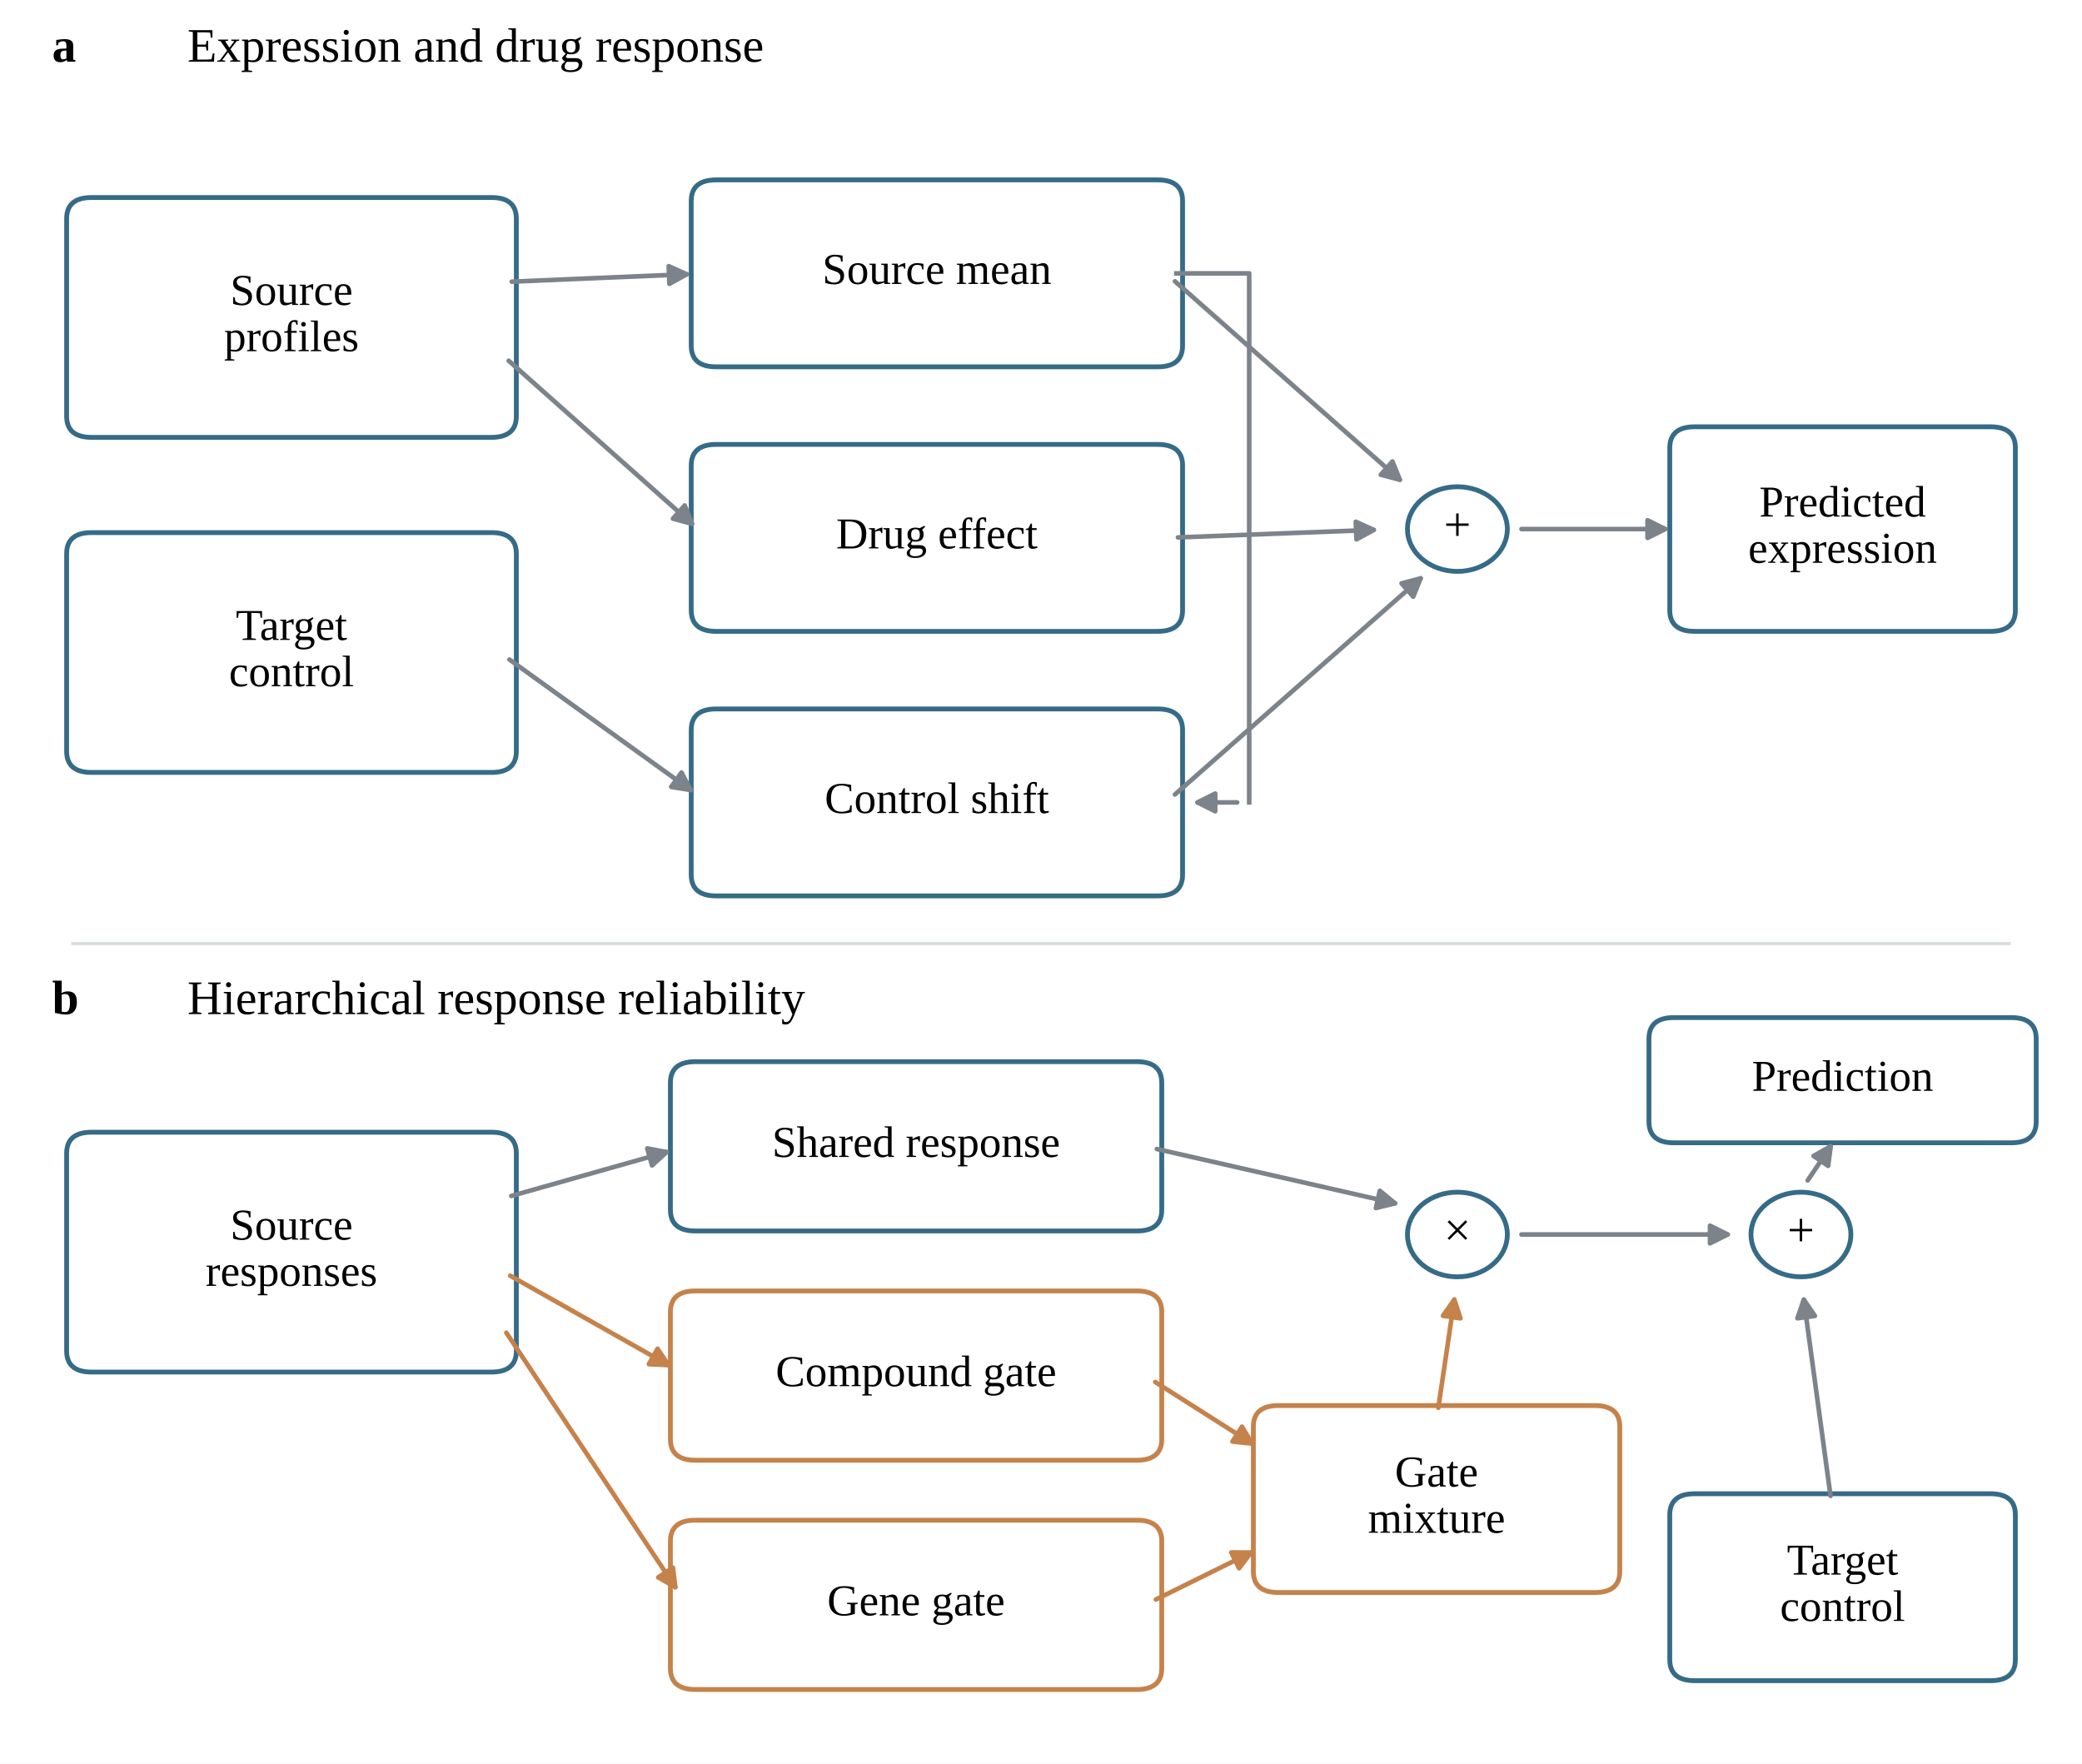
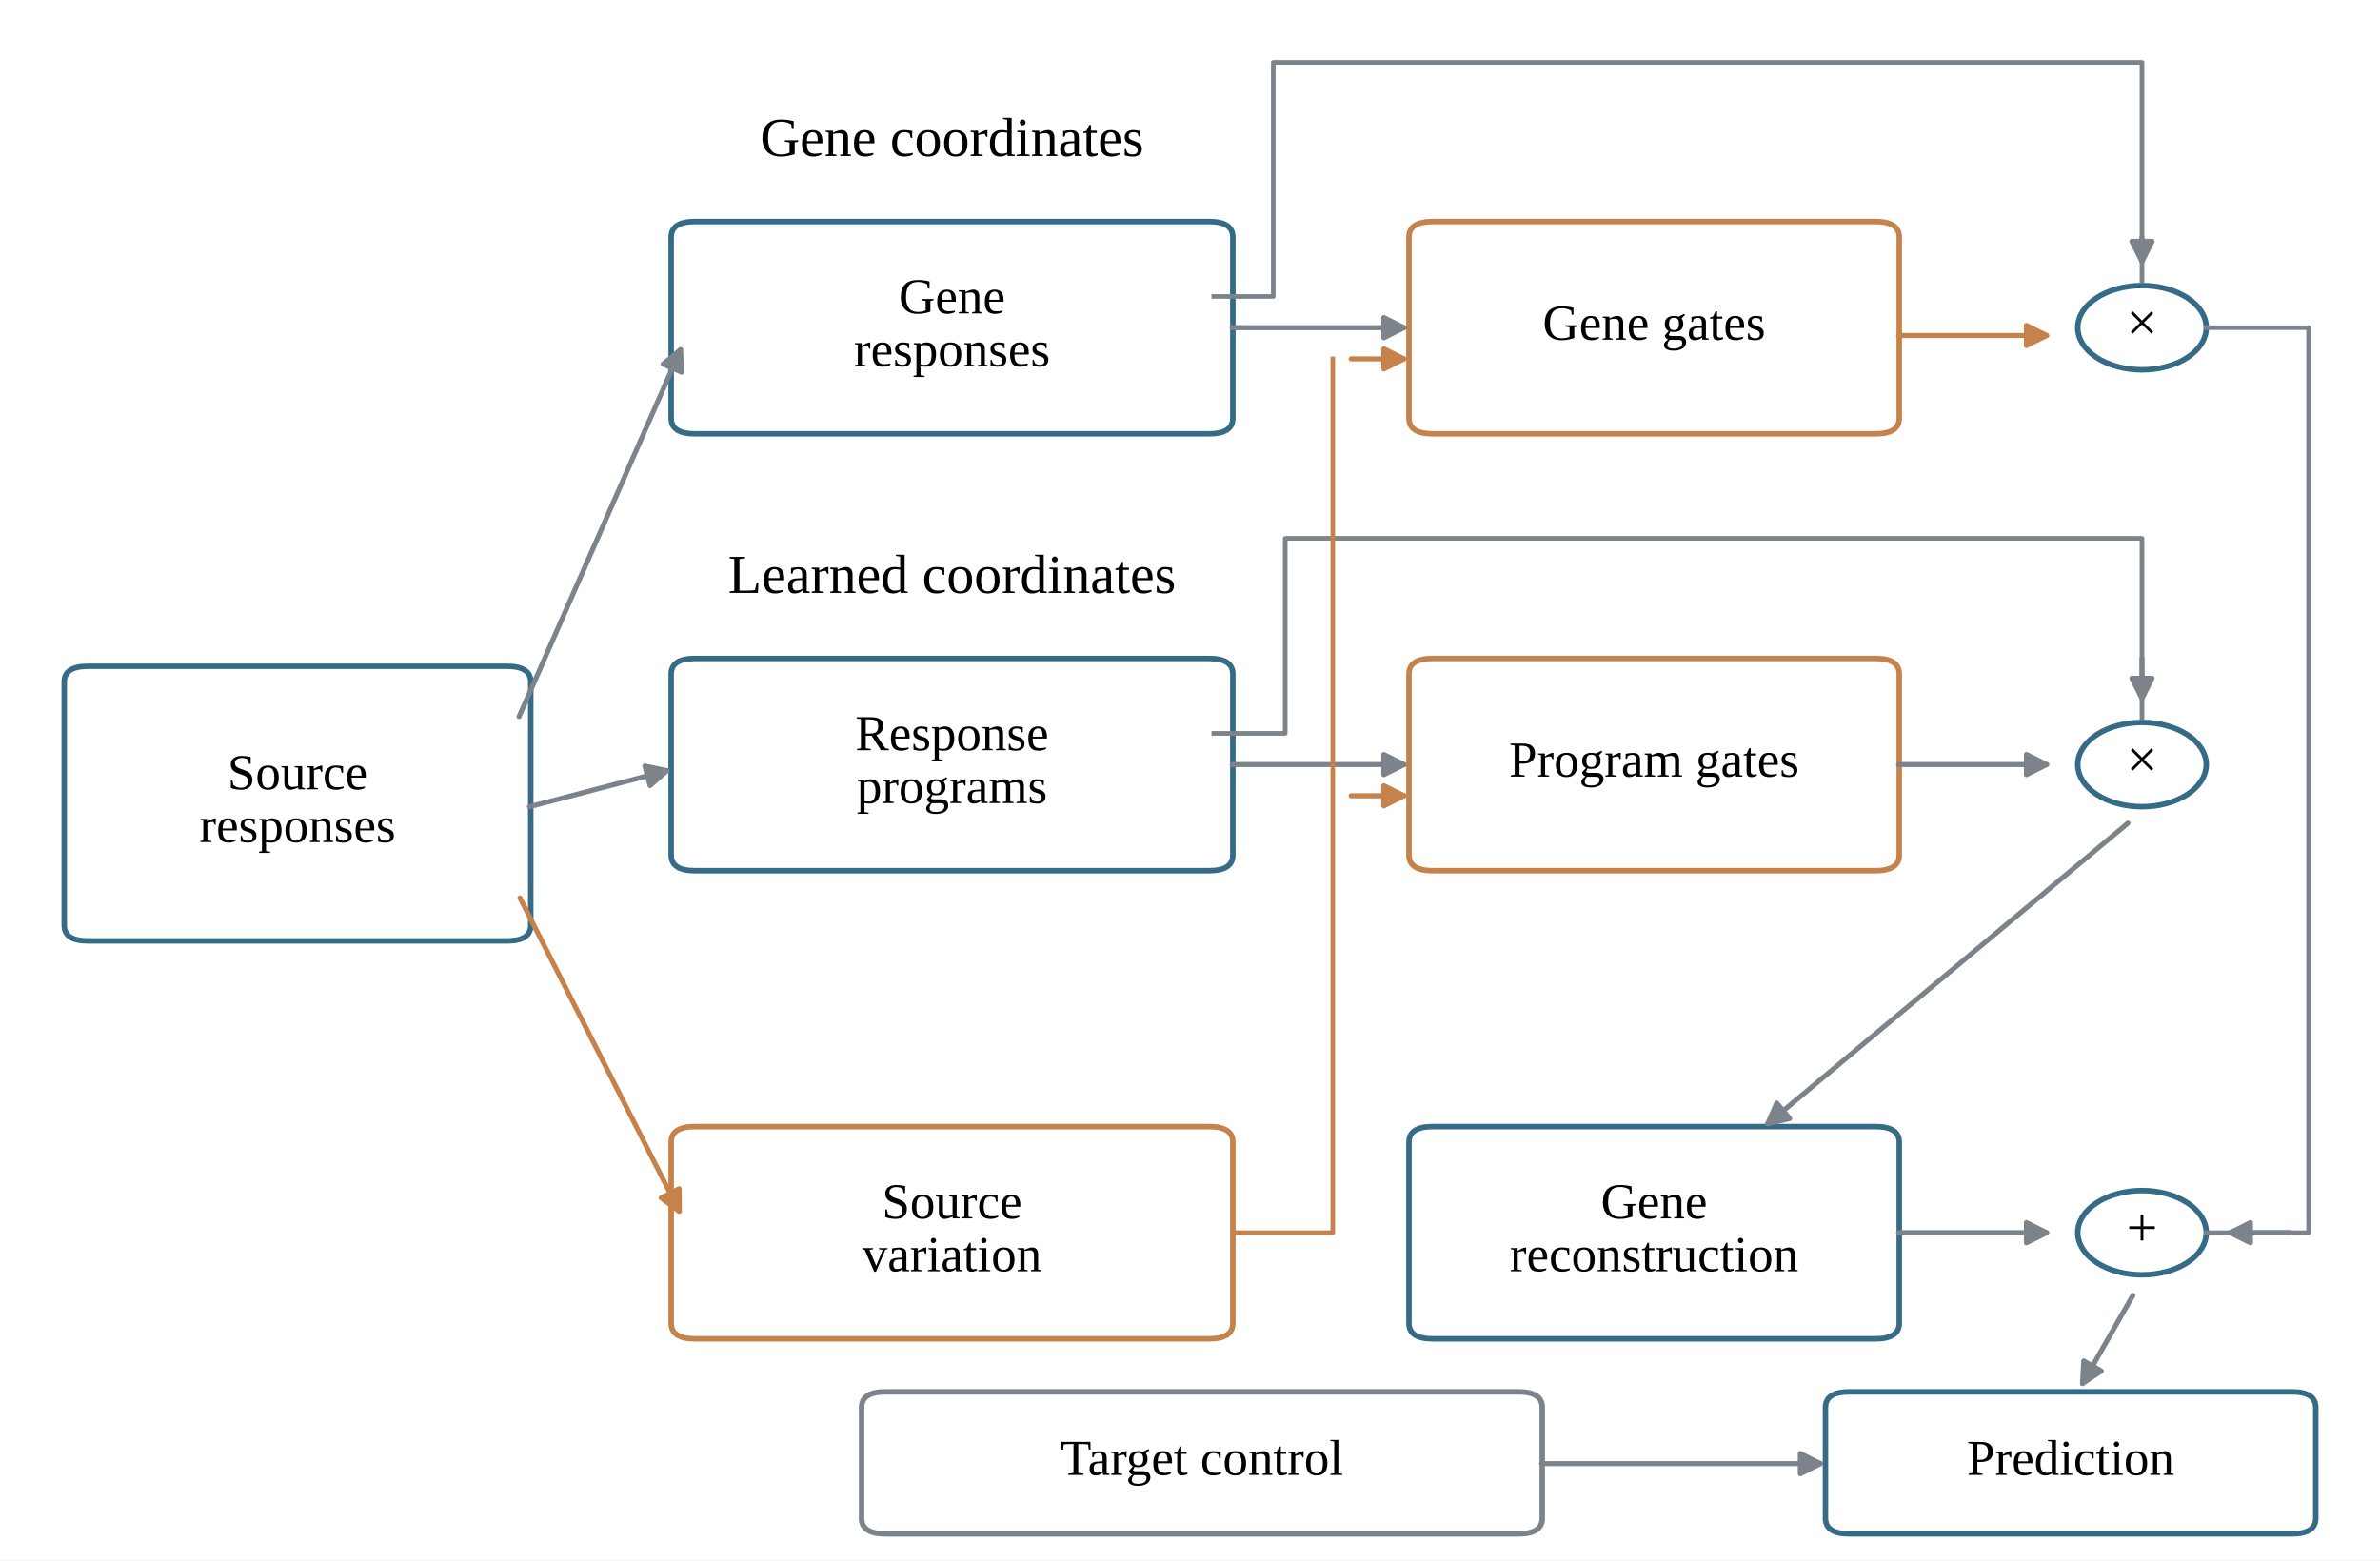
- <svg xmlns="http://www.w3.org/2000/svg" width="518.74pt" height="439.37pt" viewBox="0 0 518.74 439.37" version="1.1">
+ <svg xmlns="http://www.w3.org/2000/svg" width="518.74pt" height="340.157pt" viewBox="0 0 518.74 340.157" version="1.1">
  <defs>
    <style type="text/css">*{stroke-linejoin: round; stroke-linecap: butt}</style>
  </defs>
  <g id="figure_1">
    <g id="patch_1">
-       <path d="M 0 439.37 L 518.74 439.37 L 518.74 0 L 0 0 z " style="fill: #ffffff" />
+       <path d="M 0 340.157 L 518.74 340.157 L 518.74 0 L 0 0 z " style="fill: #ffffff" />
    </g>
    <g id="axes_1">
      <g id="patch_2">
-         <path d="M 22.825 108.964 L 122.423 108.964 Q 128.648 108.964 128.648 103.691 L 128.648 54.482 Q 128.648 49.209 122.423 49.209 L 22.825 49.209 Q 16.6 49.209 16.6 54.482 L 16.6 103.691 Q 16.6 108.964 22.825 108.964 z " clip-path="url(#p0d7dfcd70d)" style="fill: #ffffff; stroke: #356b87; stroke-width: 1.2; stroke-linejoin: miter" />
+         <path d="M 19.193 205.115 L 110.492 205.115 Q 115.679 205.115 115.679 201.713 L 115.679 148.649 Q 115.679 145.247 110.492 145.247 L 19.193 145.247 Q 14.006 145.247 14.006 148.649 L 14.006 201.713 Q 14.006 205.115 19.193 205.115 z " clip-path="url(#p93382b10d9)" style="fill: #ffffff; stroke: #356b87; stroke-width: 1.2; stroke-linejoin: miter" />
      </g>
      <g id="patch_3">
-         <path d="M 22.825 192.444 L 122.423 192.444 Q 128.648 192.444 128.648 187.172 L 128.648 137.962 Q 128.648 132.69 122.423 132.69 L 22.825 132.69 Q 16.6 132.69 16.6 137.962 L 16.6 187.172 Q 16.6 192.444 22.825 192.444 z " clip-path="url(#p0d7dfcd70d)" style="fill: #ffffff; stroke: #356b87; stroke-width: 1.2; stroke-linejoin: miter" />
+         <path d="M 151.472 94.564 L 263.52 94.564 Q 268.707 94.564 268.707 91.162 L 268.707 51.704 Q 268.707 48.302 263.52 48.302 L 151.472 48.302 Q 146.285 48.302 146.285 51.704 L 146.285 91.162 Q 146.285 94.564 151.472 94.564 z " clip-path="url(#p93382b10d9)" style="fill: #ffffff; stroke: #356b87; stroke-width: 1.2; stroke-linejoin: miter" />
      </g>
      <g id="patch_4">
-         <path d="M 178.447 91.389 L 288.42 91.389 Q 294.644 91.389 294.644 86.117 L 294.644 50.088 Q 294.644 44.816 288.42 44.816 L 178.447 44.816 Q 172.222 44.816 172.222 50.088 L 172.222 86.117 Q 172.222 91.389 178.447 91.389 z " clip-path="url(#p0d7dfcd70d)" style="fill: #ffffff; stroke: #356b87; stroke-width: 1.2; stroke-linejoin: miter" />
+         <path d="M 151.472 189.808 L 263.52 189.808 Q 268.707 189.808 268.707 186.406 L 268.707 146.948 Q 268.707 143.546 263.52 143.546 L 151.472 143.546 Q 146.285 143.546 146.285 146.948 L 146.285 186.406 Q 146.285 189.808 151.472 189.808 z " clip-path="url(#p93382b10d9)" style="fill: #ffffff; stroke: #356b87; stroke-width: 1.2; stroke-linejoin: miter" />
      </g>
      <g id="patch_5">
-         <path d="M 178.447 157.294 L 288.42 157.294 Q 294.644 157.294 294.644 152.022 L 294.644 115.994 Q 294.644 110.721 288.42 110.721 L 178.447 110.721 Q 172.222 110.721 172.222 115.994 L 172.222 152.022 Q 172.222 157.294 178.447 157.294 z " clip-path="url(#p0d7dfcd70d)" style="fill: #ffffff; stroke: #356b87; stroke-width: 1.2; stroke-linejoin: miter" />
+         <path d="M 151.472 291.855 L 263.52 291.855 Q 268.707 291.855 268.707 288.454 L 268.707 248.995 Q 268.707 245.594 263.52 245.594 L 151.472 245.594 Q 146.285 245.594 146.285 248.995 L 146.285 288.454 Q 146.285 291.855 151.472 291.855 z " clip-path="url(#p93382b10d9)" style="fill: #ffffff; stroke: #c5824b; stroke-width: 1.2; stroke-linejoin: miter" />
      </g>
      <g id="patch_6">
-         <path d="M 178.447 223.2 L 288.42 223.2 Q 294.644 223.2 294.644 217.928 L 294.644 181.899 Q 294.644 176.627 288.42 176.627 L 178.447 176.627 Q 172.222 176.627 172.222 181.899 L 172.222 217.928 Q 172.222 223.2 178.447 223.2 z " clip-path="url(#p0d7dfcd70d)" style="fill: #ffffff; stroke: #356b87; stroke-width: 1.2; stroke-linejoin: miter" />
+         <path d="M 312.282 94.564 L 408.767 94.564 Q 413.955 94.564 413.955 91.162 L 413.955 51.704 Q 413.955 48.302 408.767 48.302 L 312.282 48.302 Q 307.094 48.302 307.094 51.704 L 307.094 91.162 Q 307.094 94.564 312.282 94.564 z " clip-path="url(#p93382b10d9)" style="fill: #ffffff; stroke: #c5824b; stroke-width: 1.2; stroke-linejoin: miter" />
      </g>
      <g id="patch_7">
-         <path d="M 363.118 142.356 C 366.42 142.356 369.587 141.245 371.921 139.267 C 374.256 137.29 375.568 134.608 375.568 131.811 C 375.568 129.014 374.256 126.332 371.921 124.355 C 369.587 122.377 366.42 121.266 363.118 121.266 C 359.816 121.266 356.649 122.377 354.315 124.355 C 351.98 126.332 350.668 129.014 350.668 131.811 C 350.668 134.608 351.98 137.29 354.315 139.267 C 356.649 141.245 359.816 142.356 363.118 142.356 z " clip-path="url(#p0d7dfcd70d)" style="fill: #ffffff; stroke: #356b87; stroke-width: 1.2; stroke-linejoin: miter" />
+         <path d="M 312.282 189.808 L 408.767 189.808 Q 413.955 189.808 413.955 186.406 L 413.955 146.948 Q 413.955 143.546 408.767 143.546 L 312.282 143.546 Q 307.094 143.546 307.094 146.948 L 307.094 186.406 Q 307.094 189.808 312.282 189.808 z " clip-path="url(#p93382b10d9)" style="fill: #ffffff; stroke: #c5824b; stroke-width: 1.2; stroke-linejoin: miter" />
      </g>
      <g id="patch_8">
-         <path d="M 422.254 157.294 L 495.916 157.294 Q 502.14 157.294 502.14 152.022 L 502.14 111.6 Q 502.14 106.328 495.916 106.328 L 422.254 106.328 Q 416.03 106.328 416.03 111.6 L 416.03 152.022 Q 416.03 157.294 422.254 157.294 z " clip-path="url(#p0d7dfcd70d)" style="fill: #ffffff; stroke: #356b87; stroke-width: 1.2; stroke-linejoin: miter" />
+         <path d="M 312.282 291.855 L 408.767 291.855 Q 413.955 291.855 413.955 288.454 L 413.955 248.995 Q 413.955 245.594 408.767 245.594 L 312.282 245.594 Q 307.094 245.594 307.094 248.995 L 307.094 288.454 Q 307.094 291.855 312.282 291.855 z " clip-path="url(#p93382b10d9)" style="fill: #ffffff; stroke: #356b87; stroke-width: 1.2; stroke-linejoin: miter" />
      </g>
      <g id="patch_9">
-         <path d="M 127.496 70.172 Q 149.937 69.222 171.093 68.326 " clip-path="url(#p0d7dfcd70d)" style="fill: none; stroke: #7c838a; stroke-width: 1.15; stroke-linecap: round" />
-         <path d="M 166.604 66.314 L 171.093 68.326 L 166.79 70.71 z " clip-path="url(#p0d7dfcd70d)" style="fill: #7c838a; stroke: #7c838a; stroke-width: 1.15; stroke-linecap: round" />
+         <path d="M 466.866 80.617 C 470.581 80.617 474.143 79.65 476.77 77.927 C 479.396 76.205 480.872 73.869 480.872 71.433 C 480.872 68.997 479.396 66.661 476.77 64.939 C 474.143 63.217 470.581 62.249 466.866 62.249 C 463.152 62.249 459.589 63.217 456.962 64.939 C 454.336 66.661 452.86 68.997 452.86 71.433 C 452.86 73.869 454.336 76.205 456.962 77.927 C 459.589 79.65 463.152 80.617 466.866 80.617 z " clip-path="url(#p93382b10d9)" style="fill: #ffffff; stroke: #356b87; stroke-width: 1.2; stroke-linejoin: miter" />
      </g>
      <g id="patch_10">
-         <path d="M 126.742 89.87 Q 150.062 110.61 172.421 130.495 " clip-path="url(#p0d7dfcd70d)" style="fill: none; stroke: #7c838a; stroke-width: 1.15; stroke-linecap: round" />
-         <path d="M 170.595 125.927 L 172.421 130.495 L 167.671 129.214 z " clip-path="url(#p0d7dfcd70d)" style="fill: #7c838a; stroke: #7c838a; stroke-width: 1.15; stroke-linecap: round" />
+         <path d="M 466.866 175.861 C 470.581 175.861 474.143 174.894 476.77 173.171 C 479.396 171.449 480.872 169.113 480.872 166.677 C 480.872 164.241 479.396 161.905 476.77 160.183 C 474.143 158.461 470.581 157.493 466.866 157.493 C 463.152 157.493 459.589 158.461 456.962 160.183 C 454.336 161.905 452.86 164.241 452.86 166.677 C 452.86 169.113 454.336 171.449 456.962 173.171 C 459.589 174.894 463.152 175.861 466.866 175.861 z " clip-path="url(#p93382b10d9)" style="fill: #ffffff; stroke: #356b87; stroke-width: 1.2; stroke-linejoin: miter" />
      </g>
      <g id="patch_11">
-         <path d="M 126.932 164.32 Q 150.03 180.949 172.084 196.827 " clip-path="url(#p0d7dfcd70d)" style="fill: none; stroke: #7c838a; stroke-width: 1.15; stroke-linecap: round" />
-         <path d="M 169.799 192.471 L 172.084 196.827 L 167.228 196.041 z " clip-path="url(#p0d7dfcd70d)" style="fill: #7c838a; stroke: #7c838a; stroke-width: 1.15; stroke-linecap: round" />
+         <path d="M 466.866 277.909 C 470.581 277.909 474.143 276.941 476.77 275.219 C 479.396 273.496 480.872 271.16 480.872 268.724 C 480.872 266.289 479.396 263.952 476.77 262.23 C 474.143 260.508 470.581 259.54 466.866 259.54 C 463.152 259.54 459.589 260.508 456.962 262.23 C 454.336 263.952 452.86 266.289 452.86 268.724 C 452.86 271.16 454.336 273.496 456.962 275.219 C 459.589 276.941 463.152 277.909 466.866 277.909 z " clip-path="url(#p93382b10d9)" style="fill: #ffffff; stroke: #356b87; stroke-width: 1.2; stroke-linejoin: miter" />
      </g>
      <g id="patch_12">
-         <path d="M 308.243 199.913 Q 302.666 199.913 298.374 199.913 " clip-path="url(#p0d7dfcd70d)" style="fill: none; stroke: #7c838a; stroke-width: 1.15; stroke-linecap: round" />
-         <path d="M 302.774 202.113 L 298.374 199.913 L 302.774 197.713 z " clip-path="url(#p0d7dfcd70d)" style="fill: #7c838a; stroke: #7c838a; stroke-width: 1.15; stroke-linecap: round" />
+         <path d="M 192.971 334.375 L 330.956 334.375 Q 336.144 334.375 336.144 330.973 L 336.144 306.822 Q 336.144 303.42 330.956 303.42 L 192.971 303.42 Q 187.784 303.42 187.784 306.822 L 187.784 330.973 Q 187.784 334.375 192.971 334.375 z " clip-path="url(#p93382b10d9)" style="fill: #ffffff; stroke: #7c838a; stroke-width: 1.2; stroke-linejoin: miter" />
      </g>
      <g id="patch_13">
-         <path d="M 292.746 70.088 Q 321.245 95.233 348.78 119.527 " clip-path="url(#p0d7dfcd70d)" style="fill: none; stroke: #7c838a; stroke-width: 1.15; stroke-linecap: round" />
-         <path d="M 346.936 114.966 L 348.78 119.527 L 344.025 118.266 z " clip-path="url(#p0d7dfcd70d)" style="fill: #7c838a; stroke: #7c838a; stroke-width: 1.15; stroke-linecap: round" />
+         <path d="M 403.061 334.375 L 499.547 334.375 Q 504.734 334.375 504.734 330.973 L 504.734 306.822 Q 504.734 303.42 499.547 303.42 L 403.061 303.42 Q 397.874 303.42 397.874 306.822 L 397.874 330.973 Q 397.874 334.375 403.061 334.375 z " clip-path="url(#p93382b10d9)" style="fill: #ffffff; stroke: #356b87; stroke-width: 1.2; stroke-linejoin: miter" />
      </g>
      <g id="patch_14">
-         <path d="M 293.493 133.892 Q 318.527 132.929 342.275 132.014 " clip-path="url(#p0d7dfcd70d)" style="fill: none; stroke: #7c838a; stroke-width: 1.15; stroke-linecap: round" />
-         <path d="M 337.794 129.985 L 342.275 132.014 L 337.963 134.382 z " clip-path="url(#p0d7dfcd70d)" style="fill: #7c838a; stroke: #7c838a; stroke-width: 1.15; stroke-linecap: round" />
+         <path d="M 113.14 156.211 Q 130.982 115.653 148.329 76.22 " clip-path="url(#p93382b10d9)" style="fill: none; stroke: #7c838a; stroke-width: 1.1; stroke-linecap: round" />
+         <path d="M 144.543 79.361 L 148.329 76.22 L 148.571 81.133 z " clip-path="url(#p93382b10d9)" style="fill: #7c838a; stroke: #7c838a; stroke-width: 1.1; stroke-linecap: round" />
      </g>
      <g id="patch_15">
-         <path d="M 292.748 197.931 Q 323.838 170.585 353.964 144.088 " clip-path="url(#p0d7dfcd70d)" style="fill: none; stroke: #7c838a; stroke-width: 1.15; stroke-linecap: round" />
-         <path d="M 349.207 145.342 L 353.964 144.088 L 352.113 148.646 z " clip-path="url(#p0d7dfcd70d)" style="fill: #7c838a; stroke: #7c838a; stroke-width: 1.15; stroke-linecap: round" />
+         <path d="M 115.4 175.867 Q 130.982 171.78 145.375 168.004 " clip-path="url(#p93382b10d9)" style="fill: none; stroke: #7c838a; stroke-width: 1.1; stroke-linecap: round" />
+         <path d="M 140.56 166.993 L 145.375 168.004 L 141.677 171.249 z " clip-path="url(#p93382b10d9)" style="fill: #7c838a; stroke: #7c838a; stroke-width: 1.1; stroke-linecap: round" />
      </g>
      <g id="patch_16">
-         <path d="M 379.087 131.811 Q 397.633 131.811 414.893 131.811 " clip-path="url(#p0d7dfcd70d)" style="fill: none; stroke: #7c838a; stroke-width: 1.15; stroke-linecap: round" />
-         <path d="M 410.493 129.611 L 414.893 131.811 L 410.493 134.011 z " clip-path="url(#p0d7dfcd70d)" style="fill: #7c838a; stroke: #7c838a; stroke-width: 1.15; stroke-linecap: round" />
+         <path d="M 113.342 195.756 Q 130.982 230.456 148.064 264.061 " clip-path="url(#p93382b10d9)" style="fill: none; stroke: #c5824b; stroke-width: 1.1; stroke-linecap: round" />
+         <path d="M 148.031 259.141 L 148.064 264.061 L 144.109 261.135 z " clip-path="url(#p93382b10d9)" style="fill: #c5824b; stroke: #c5824b; stroke-width: 1.1; stroke-linecap: round" />
      </g>
      <g id="patch_17">
-         <path d="M 22.825 341.83 L 122.423 341.83 Q 128.648 341.83 128.648 336.557 L 128.648 287.348 Q 128.648 282.076 122.423 282.076 L 22.825 282.076 Q 16.6 282.076 16.6 287.348 L 16.6 336.557 Q 16.6 341.83 22.825 341.83 z " clip-path="url(#p0d7dfcd70d)" style="fill: #ffffff; stroke: #356b87; stroke-width: 1.2; stroke-linejoin: miter" />
+         <path d="M 466.866 51.625 Q 466.866 54.936 466.866 57.017 " clip-path="url(#p93382b10d9)" style="fill: none; stroke: #7c838a; stroke-width: 1.1; stroke-linecap: round" />
+         <path d="M 469.066 52.617 L 466.866 57.017 L 464.666 52.617 z " clip-path="url(#p93382b10d9)" style="fill: #7c838a; stroke: #7c838a; stroke-width: 1.1; stroke-linecap: round" />
      </g>
      <g id="patch_18">
-         <path d="M 173.259 306.68 L 283.232 306.68 Q 289.457 306.68 289.457 301.408 L 289.457 269.773 Q 289.457 264.501 283.232 264.501 L 173.259 264.501 Q 167.034 264.501 167.034 269.773 L 167.034 301.408 Q 167.034 306.68 173.259 306.68 z " clip-path="url(#p0d7dfcd70d)" style="fill: #ffffff; stroke: #356b87; stroke-width: 1.2; stroke-linejoin: miter" />
+         <path d="M 413.804 73.134 Q 430.556 73.134 446.078 73.134 " clip-path="url(#p93382b10d9)" style="fill: none; stroke: #c5824b; stroke-width: 1.1; stroke-linecap: round" />
+         <path d="M 441.678 70.934 L 446.078 73.134 L 441.678 75.334 z " clip-path="url(#p93382b10d9)" style="fill: #c5824b; stroke: #c5824b; stroke-width: 1.1; stroke-linecap: round" />
      </g>
      <g id="patch_19">
-         <path d="M 173.259 363.798 L 283.232 363.798 Q 289.457 363.798 289.457 358.526 L 289.457 326.891 Q 289.457 321.619 283.232 321.619 L 173.259 321.619 Q 167.034 321.619 167.034 326.891 L 167.034 358.526 Q 167.034 363.798 173.259 363.798 z " clip-path="url(#p0d7dfcd70d)" style="fill: #ffffff; stroke: #c5824b; stroke-width: 1.2; stroke-linejoin: miter" />
+         <path d="M 268.555 71.433 Q 287.9 71.433 306.015 71.433 " clip-path="url(#p93382b10d9)" style="fill: none; stroke: #7c838a; stroke-width: 1.1; stroke-linecap: round" />
+         <path d="M 301.615 69.233 L 306.015 71.433 L 301.615 73.633 z " clip-path="url(#p93382b10d9)" style="fill: #7c838a; stroke: #7c838a; stroke-width: 1.1; stroke-linecap: round" />
      </g>
      <g id="patch_20">
-         <path d="M 173.259 420.917 L 283.232 420.917 Q 289.457 420.917 289.457 415.644 L 289.457 384.009 Q 289.457 378.737 283.232 378.737 L 173.259 378.737 Q 167.034 378.737 167.034 384.009 L 167.034 415.644 Q 167.034 420.917 173.259 420.917 z " clip-path="url(#p0d7dfcd70d)" style="fill: #ffffff; stroke: #c5824b; stroke-width: 1.2; stroke-linejoin: miter" />
+         <path d="M 268.555 166.677 Q 287.9 166.677 306.015 166.677 " clip-path="url(#p93382b10d9)" style="fill: none; stroke: #7c838a; stroke-width: 1.1; stroke-linecap: round" />
+         <path d="M 301.615 164.477 L 306.015 166.677 L 301.615 168.877 z " clip-path="url(#p93382b10d9)" style="fill: #7c838a; stroke: #7c838a; stroke-width: 1.1; stroke-linecap: round" />
      </g>
      <g id="patch_21">
-         <path d="M 318.506 396.751 L 397.355 396.751 Q 403.58 396.751 403.58 391.479 L 403.58 355.45 Q 403.58 350.178 397.355 350.178 L 318.506 350.178 Q 312.282 350.178 312.282 355.45 L 312.282 391.479 Q 312.282 396.751 318.506 396.751 z " clip-path="url(#p0d7dfcd70d)" style="fill: #ffffff; stroke: #c5824b; stroke-width: 1.2; stroke-linejoin: miter" />
+         <path d="M 413.804 166.677 Q 430.556 166.677 446.078 166.677 " clip-path="url(#p93382b10d9)" style="fill: none; stroke: #7c838a; stroke-width: 1.1; stroke-linecap: round" />
+         <path d="M 441.678 164.477 L 446.078 166.677 L 441.678 168.877 z " clip-path="url(#p93382b10d9)" style="fill: #7c838a; stroke: #7c838a; stroke-width: 1.1; stroke-linecap: round" />
      </g>
      <g id="patch_22">
-         <path d="M 363.118 318.104 C 366.42 318.104 369.587 316.993 371.921 315.015 C 374.256 313.038 375.568 310.356 375.568 307.559 C 375.568 304.763 374.256 302.08 371.921 300.103 C 369.587 298.125 366.42 297.014 363.118 297.014 C 359.816 297.014 356.649 298.125 354.315 300.103 C 351.98 302.08 350.668 304.763 350.668 307.559 C 350.668 310.356 351.98 313.038 354.315 315.015 C 356.649 316.993 359.816 318.104 363.118 318.104 z " clip-path="url(#p0d7dfcd70d)" style="fill: #ffffff; stroke: #356b87; stroke-width: 1.2; stroke-linejoin: miter" />
+         <path d="M 466.866 143.465 Q 466.866 148.481 466.866 152.266 " clip-path="url(#p93382b10d9)" style="fill: none; stroke: #7c838a; stroke-width: 1.1; stroke-linecap: round" />
+         <path d="M 469.066 147.866 L 466.866 152.266 L 464.666 147.866 z " clip-path="url(#p93382b10d9)" style="fill: #7c838a; stroke: #7c838a; stroke-width: 1.1; stroke-linecap: round" />
      </g>
      <g id="patch_23">
-         <path d="M 448.71 318.104 C 452.012 318.104 455.179 316.993 457.514 315.015 C 459.848 313.038 461.16 310.356 461.16 307.559 C 461.16 304.763 459.848 302.08 457.514 300.103 C 455.179 298.125 452.012 297.014 448.71 297.014 C 445.409 297.014 442.242 298.125 439.907 300.103 C 437.572 302.08 436.26 304.763 436.26 307.559 C 436.26 310.356 437.572 313.038 439.907 315.015 C 442.242 316.993 445.409 318.104 448.71 318.104 z " clip-path="url(#p0d7dfcd70d)" style="fill: #ffffff; stroke: #356b87; stroke-width: 1.2; stroke-linejoin: miter" />
+         <path d="M 294.494 78.236 Q 300.867 78.236 306.011 78.236 " clip-path="url(#p93382b10d9)" style="fill: none; stroke: #c5824b; stroke-width: 1.1; stroke-linecap: round" />
+         <path d="M 301.611 76.036 L 306.011 78.236 L 301.611 80.436 z " clip-path="url(#p93382b10d9)" style="fill: #c5824b; stroke: #c5824b; stroke-width: 1.1; stroke-linecap: round" />
      </g>
      <g id="patch_24">
-         <path d="M 422.254 418.72 L 495.916 418.72 Q 502.14 418.72 502.14 413.447 L 502.14 377.419 Q 502.14 372.146 495.916 372.146 L 422.254 372.146 Q 416.03 372.146 416.03 377.419 L 416.03 413.447 Q 416.03 418.72 422.254 418.72 z " clip-path="url(#p0d7dfcd70d)" style="fill: #ffffff; stroke: #356b87; stroke-width: 1.2; stroke-linejoin: miter" />
+         <path d="M 294.494 173.48 Q 300.867 173.48 306.011 173.48 " clip-path="url(#p93382b10d9)" style="fill: none; stroke: #c5824b; stroke-width: 1.1; stroke-linecap: round" />
+         <path d="M 301.611 171.28 L 306.011 173.48 L 301.611 175.68 z " clip-path="url(#p93382b10d9)" style="fill: #c5824b; stroke: #c5824b; stroke-width: 1.1; stroke-linecap: round" />
      </g>
      <g id="patch_25">
-         <path d="M 417.067 284.712 L 501.103 284.712 Q 507.328 284.712 507.328 279.439 L 507.328 258.789 Q 507.328 253.517 501.103 253.517 L 417.067 253.517 Q 410.842 253.517 410.842 258.789 L 410.842 279.439 Q 410.842 284.712 417.067 284.712 z " clip-path="url(#p0d7dfcd70d)" style="fill: #ffffff; stroke: #356b87; stroke-width: 1.2; stroke-linejoin: miter" />
+         <path d="M 463.797 179.443 Q 424.07 212.598 385.288 244.965 " clip-path="url(#p93382b10d9)" style="fill: none; stroke: #7c838a; stroke-width: 1.1; stroke-linecap: round" />
+         <path d="M 390.076 243.835 L 385.288 244.965 L 387.257 240.457 z " clip-path="url(#p93382b10d9)" style="fill: #7c838a; stroke: #7c838a; stroke-width: 1.1; stroke-linecap: round" />
      </g>
      <g id="patch_26">
-         <path d="M 127.384 297.957 Q 147.361 292.317 166.1 287.026 " clip-path="url(#p0d7dfcd70d)" style="fill: none; stroke: #7c838a; stroke-width: 1.15; stroke-linecap: round" />
-         <path d="M 161.268 286.104 L 166.1 287.026 L 162.463 290.339 z " clip-path="url(#p0d7dfcd70d)" style="fill: #7c838a; stroke: #7c838a; stroke-width: 1.15; stroke-linecap: round" />
+         <path d="M 413.804 268.724 Q 430.556 268.724 446.078 268.724 " clip-path="url(#p93382b10d9)" style="fill: none; stroke: #7c838a; stroke-width: 1.1; stroke-linecap: round" />
+         <path d="M 441.678 266.524 L 446.078 268.724 L 441.678 270.924 z " clip-path="url(#p93382b10d9)" style="fill: #7c838a; stroke: #7c838a; stroke-width: 1.1; stroke-linecap: round" />
      </g>
      <g id="patch_27">
-         <path d="M 127.111 317.822 Q 147.406 329.282 166.581 340.109 " clip-path="url(#p0d7dfcd70d)" style="fill: none; stroke: #c5824b; stroke-width: 1.15; stroke-linecap: round" />
-         <path d="M 163.831 336.03 L 166.581 340.109 L 161.668 339.862 z " clip-path="url(#p0d7dfcd70d)" style="fill: #c5824b; stroke: #c5824b; stroke-width: 1.15; stroke-linecap: round" />
+         <path d="M 499.178 268.724 Q 492.025 268.724 486.102 268.724 " clip-path="url(#p93382b10d9)" style="fill: none; stroke: #7c838a; stroke-width: 1.1; stroke-linecap: round" />
+         <path d="M 490.502 270.924 L 486.102 268.724 L 490.502 266.524 z " clip-path="url(#p93382b10d9)" style="fill: #7c838a; stroke: #7c838a; stroke-width: 1.1; stroke-linecap: round" />
      </g>
      <g id="patch_28">
-         <path d="M 126.157 332.027 Q 147.565 364.261 168.261 395.424 " clip-path="url(#p0d7dfcd70d)" style="fill: none; stroke: #c5824b; stroke-width: 1.15; stroke-linecap: round" />
-         <path d="M 167.659 390.542 L 168.261 395.424 L 163.994 392.976 z " clip-path="url(#p0d7dfcd70d)" style="fill: #c5824b; stroke: #c5824b; stroke-width: 1.15; stroke-linecap: round" />
+         <path d="M 464.881 282.4 Q 459.086 292.534 453.902 301.599 " clip-path="url(#p93382b10d9)" style="fill: none; stroke: #7c838a; stroke-width: 1.1; stroke-linecap: round" />
+         <path d="M 457.996 298.872 L 453.902 301.599 L 454.176 296.688 z " clip-path="url(#p93382b10d9)" style="fill: #7c838a; stroke: #7c838a; stroke-width: 1.1; stroke-linecap: round" />
      </g>
      <g id="patch_29">
-         <path d="M 287.841 344.318 Q 300.449 352.327 311.971 359.647 " clip-path="url(#p0d7dfcd70d)" style="fill: none; stroke: #c5824b; stroke-width: 1.15; stroke-linecap: round" />
-         <path d="M 309.437 355.431 L 311.971 359.647 L 307.078 359.145 z " clip-path="url(#p0d7dfcd70d)" style="fill: #c5824b; stroke: #c5824b; stroke-width: 1.15; stroke-linecap: round" />
-       </g>
-       <g id="patch_30">
-         <path d="M 287.993 398.5 Q 300.419 392.36 311.693 386.79 " clip-path="url(#p0d7dfcd70d)" style="fill: none; stroke: #c5824b; stroke-width: 1.15; stroke-linecap: round" />
-         <path d="M 306.773 386.767 L 311.693 386.79 L 308.722 390.712 z " clip-path="url(#p0d7dfcd70d)" style="fill: #c5824b; stroke: #c5824b; stroke-width: 1.15; stroke-linecap: round" />
-       </g>
-       <g id="patch_31">
-         <path d="M 288.234 286.258 Q 318.537 293.168 347.588 299.793 " clip-path="url(#p0d7dfcd70d)" style="fill: none; stroke: #7c838a; stroke-width: 1.15; stroke-linecap: round" />
-         <path d="M 343.787 296.67 L 347.588 299.793 L 342.809 300.96 z " clip-path="url(#p0d7dfcd70d)" style="fill: #7c838a; stroke: #7c838a; stroke-width: 1.15; stroke-linecap: round" />
-       </g>
-       <g id="patch_32">
-         <path d="M 358.368 350.728 Q 360.451 336.614 362.347 323.772 " clip-path="url(#p0d7dfcd70d)" style="fill: none; stroke: #c5824b; stroke-width: 1.15; stroke-linecap: round" />
-         <path d="M 359.528 327.803 L 362.347 323.772 L 363.881 328.446 z " clip-path="url(#p0d7dfcd70d)" style="fill: #c5824b; stroke: #c5824b; stroke-width: 1.15; stroke-linecap: round" />
-       </g>
-       <g id="patch_33">
-         <path d="M 379.083 307.559 Q 405.412 307.559 430.455 307.559 " clip-path="url(#p0d7dfcd70d)" style="fill: none; stroke: #7c838a; stroke-width: 1.15; stroke-linecap: round" />
-         <path d="M 426.055 305.359 L 430.455 307.559 L 426.055 309.759 z " clip-path="url(#p0d7dfcd70d)" style="fill: #7c838a; stroke: #7c838a; stroke-width: 1.15; stroke-linecap: round" />
-       </g>
-       <g id="patch_34">
-         <path d="M 456.086 372.688 Q 452.668 347.597 449.424 323.78 " clip-path="url(#p0d7dfcd70d)" style="fill: none; stroke: #7c838a; stroke-width: 1.15; stroke-linecap: round" />
-         <path d="M 447.838 328.436 L 449.424 323.78 L 452.197 327.842 z " clip-path="url(#p0d7dfcd70d)" style="fill: #7c838a; stroke: #7c838a; stroke-width: 1.15; stroke-linecap: round" />
-       </g>
-       <g id="patch_35">
-         <path d="M 450.39 294.086 Q 453.62 289.298 456.131 285.576 " clip-path="url(#p0d7dfcd70d)" style="fill: none; stroke: #7c838a; stroke-width: 1.15; stroke-linecap: round" />
-         <path d="M 451.846 287.993 L 456.131 285.576 L 455.493 290.454 z " clip-path="url(#p0d7dfcd70d)" style="fill: #7c838a; stroke: #7c838a; stroke-width: 1.15; stroke-linecap: round" />
+         <path d="M 335.99 319.068 Q 367.006 319.068 396.792 319.068 " clip-path="url(#p93382b10d9)" style="fill: none; stroke: #7c838a; stroke-width: 1.1; stroke-linecap: round" />
+         <path d="M 392.392 316.868 L 396.792 319.068 L 392.392 321.268 z " clip-path="url(#p93382b10d9)" style="fill: #7c838a; stroke: #7c838a; stroke-width: 1.1; stroke-linecap: round" />
      </g>
      <g id="line2d_1">
-         <path d="M 293.088 68.102 L 311.244 68.102 L 311.244 199.913 " clip-path="url(#p0d7dfcd70d)" style="fill: none; stroke: #7c838a; stroke-width: 1.15; stroke-linecap: square" />
+         <path d="M 264.557 64.63 L 277.526 64.63 L 277.526 13.606 L 466.866 13.606 L 466.866 61.228 " clip-path="url(#p93382b10d9)" style="fill: none; stroke: #7c838a; stroke-linecap: square" />
      </g>
      <g id="line2d_2">
-         <path d="M 18.156 235.063 L 500.584 235.063 " clip-path="url(#p0d7dfcd70d)" style="fill: none; stroke: #d9dde0; stroke-width: 0.8; stroke-linecap: square" />
+         <path d="M 264.557 159.874 L 280.12 159.874 L 280.12 117.354 L 466.866 117.354 L 466.866 156.472 " clip-path="url(#p93382b10d9)" style="fill: none; stroke: #7c838a; stroke-linecap: square" />
+       </g>
+       <g id="line2d_3">
+         <path d="M 269.745 268.724 L 290.494 268.724 L 290.494 78.236 " clip-path="url(#p93382b10d9)" style="fill: none; stroke: #c5824b; stroke-linecap: square" />
+       </g>
+       <g id="line2d_4">
+         <path d="M 480.872 71.433 L 503.178 71.433 L 503.178 268.724 L 480.872 268.724 " clip-path="url(#p93382b10d9)" style="fill: none; stroke: #7c838a; stroke-linecap: square" />
      </g>
      <g id="text_1">
-         <text style="font-weight: 700; font-size: 12px; font-family: 'Times New Roman'; text-anchor: start" x="12.969" y="15.378" transform="rotate(-0 12.9685 15.37795)">a</text>
+         <text style="font-size: 11px; font-family: 'Times New Roman'" transform="translate(49.56971 172.0643)">Source</text>
+         <text style="font-size: 11px; font-family: 'Times New Roman'" transform="translate(43.45611 183.583)">responses</text>
      </g>
      <g id="text_2">
-         <text style="font-size: 12px; font-family: 'Times New Roman'; text-anchor: start" x="46.687" y="15.378" transform="rotate(-0 46.68661 15.37795)">Expression and drug response</text>
+         <text style="font-size: 11px; font-family: 'Times New Roman'" transform="translate(195.8911 68.31629)">Gene</text>
+         <text style="font-size: 11px; font-family: 'Times New Roman'" transform="translate(186.1097 79.83501)">responses</text>
      </g>
      <g id="text_3">
-         <text style="font-size: 11px; font-family: 'Times New Roman'" transform="translate(57.35081 75.96983)">Source</text>
-         <text style="font-size: 11px; font-family: 'Times New Roman'" transform="translate(55.82284 87.48855)">profiles</text>
+         <text style="font-size: 11px; font-family: 'Times New Roman'" transform="translate(186.413 163.5501)">Response</text>
+         <text style="font-size: 11px; font-family: 'Times New Roman'" transform="translate(186.7233 175.0688)">programs</text>
      </g>
      <g id="text_4">
-         <text style="font-size: 11px; font-family: 'Times New Roman'" transform="translate(58.75331 159.4295)">Target</text>
-         <text style="font-size: 11px; font-family: 'Times New Roman'" transform="translate(57.04487 170.9689)">control</text>
+         <text style="font-size: 11px; font-family: 'Times New Roman'" transform="translate(192.2233 265.6076)">Source</text>
+         <text style="font-size: 11px; font-family: 'Times New Roman'" transform="translate(187.9479 277.1263)">variation</text>
      </g>
      <g id="text_5">
-         <text style="font-size: 11px; font-family: 'Times New Roman'; text-anchor: middle" x="233.433" y="70.745" transform="rotate(-0 233.4331 70.74494)">Source mean</text>
+         <text style="font-size: 11px; font-family: 'Times New Roman'; text-anchor: middle" x="360.524" y="74.055" transform="rotate(-0 360.5244 74.05502)">Gene gates</text>
      </g>
      <g id="text_6">
-         <text style="font-size: 11px; font-family: 'Times New Roman'; text-anchor: middle" x="233.433" y="136.635" transform="rotate(-0 233.4331 136.635)">Drug effect</text>
+         <text style="font-size: 11px; font-family: 'Times New Roman'; text-anchor: middle" x="360.524" y="169.299" transform="rotate(-0 360.5244 169.2991)">Program gates</text>
      </g>
      <g id="text_7">
-         <text style="font-size: 11px; font-family: 'Times New Roman'; text-anchor: middle" x="233.433" y="202.556" transform="rotate(-0 233.4331 202.556)">Control shift</text>
+         <text style="font-size: 11px; font-family: 'Times New Roman'" transform="translate(348.9194 265.6076)">Gene</text>
+         <text style="font-size: 11px; font-family: 'Times New Roman'" transform="translate(329.0627 277.1263)">reconstruction</text>
      </g>
      <g id="text_8">
-         <text style="font-size: 12px; font-family: 'Times New Roman'; text-anchor: middle" x="363.118" y="134.694" transform="rotate(-0 363.1181 134.6938)">+</text>
+         <text style="font-size: 12px; font-family: 'Times New Roman'; text-anchor: middle" x="466.866" y="74.316" transform="rotate(-0 466.8661 74.31588)">×</text>
      </g>
      <g id="text_9">
-         <text style="font-size: 11px; font-family: 'Times New Roman'" transform="translate(438.3148 128.6942)">Predicted</text>
-         <text style="font-size: 11px; font-family: 'Times New Roman'" transform="translate(435.5614 140.213)">expression</text>
+         <text style="font-size: 12px; font-family: 'Times New Roman'; text-anchor: middle" x="466.866" y="169.56" transform="rotate(-0 466.8661 169.56)">×</text>
      </g>
      <g id="text_10">
-         <text style="font-weight: 700; font-size: 12px; font-family: 'Times New Roman'; text-anchor: start" x="12.969" y="252.638" transform="rotate(-0 12.9685 252.6378)">b</text>
+         <text style="font-size: 12px; font-family: 'Times New Roman'; text-anchor: middle" x="466.866" y="271.607" transform="rotate(-0 466.8661 271.6072)">+</text>
      </g>
      <g id="text_11">
-         <text style="font-size: 12px; font-family: 'Times New Roman'; text-anchor: start" x="46.687" y="252.638" transform="rotate(-0 46.68661 252.6378)">Hierarchical response reliability</text>
+         <text style="font-size: 11px; font-family: 'Times New Roman'; text-anchor: middle" x="261.964" y="321.53" transform="rotate(-0 261.9638 321.5299)">Target control</text>
      </g>
      <g id="text_12">
-         <text style="font-size: 11px; font-family: 'Times New Roman'" transform="translate(57.35081 308.836)">Source</text>
-         <text style="font-size: 11px; font-family: 'Times New Roman'" transform="translate(51.23722 320.3547)">responses</text>
+         <text style="font-size: 11px; font-family: 'Times New Roman'; text-anchor: middle" x="451.304" y="321.54" transform="rotate(-0 451.3039 321.5402)">Prediction</text>
      </g>
      <g id="text_13">
-         <text style="font-size: 11px; font-family: 'Times New Roman'; text-anchor: middle" x="228.246" y="288.233" transform="rotate(-0 228.2457 288.2331)">Shared response</text>
+         <text style="font-size: 12px; font-family: 'Times New Roman'; text-anchor: middle" x="207.496" y="34.016" transform="rotate(-0 207.4961 34.01575)">Gene coordinates</text>
      </g>
      <g id="text_14">
-         <text style="font-size: 11px; font-family: 'Times New Roman'; text-anchor: middle" x="228.246" y="345.341" transform="rotate(-0 228.2457 345.3409)">Compound gate</text>
-       </g>
-       <g id="text_15">
-         <text style="font-size: 11px; font-family: 'Times New Roman'; text-anchor: middle" x="228.246" y="402.449" transform="rotate(-0 228.2457 402.4487)">Gene gate</text>
-       </g>
-       <g id="text_16">
-         <text style="font-size: 11px; font-family: 'Times New Roman'" transform="translate(347.5477 370.3478)">Gate</text>
-         <text style="font-size: 11px; font-family: 'Times New Roman'" transform="translate(340.824 381.8665)">mixture</text>
-       </g>
-       <g id="text_17">
-         <text style="font-size: 12px; font-family: 'Times New Roman'; text-anchor: middle" x="363.118" y="310.442" transform="rotate(-0 363.1181 310.4419)">×</text>
-       </g>
-       <g id="text_18">
-         <text style="font-size: 12px; font-family: 'Times New Roman'; text-anchor: middle" x="448.71" y="310.442" transform="rotate(-0 448.7102 310.4419)">+</text>
-       </g>
-       <g id="text_19">
-         <text style="font-size: 11px; font-family: 'Times New Roman'" transform="translate(445.2147 392.2957)">Target</text>
-         <text style="font-size: 11px; font-family: 'Times New Roman'" transform="translate(443.5063 403.835)">control</text>
-       </g>
-       <g id="text_20">
-         <text style="font-size: 11px; font-family: 'Times New Roman'; text-anchor: middle" x="459.085" y="271.757" transform="rotate(-0 459.085 271.7568)">Prediction</text>
+         <text style="font-size: 12px; font-family: 'Times New Roman'; text-anchor: middle" x="207.496" y="129.26" transform="rotate(-0 207.4961 129.2598)">Learned coordinates</text>
      </g>
    </g>
  </g>
  <defs>
-     <clipPath id="p0d7dfcd70d">
-       <rect x="0" y="0" width="518.74" height="439.37" />
+     <clipPath id="p93382b10d9">
+       <rect x="0" y="0" width="518.74" height="340.157" />
    </clipPath>
  </defs>
</svg>
